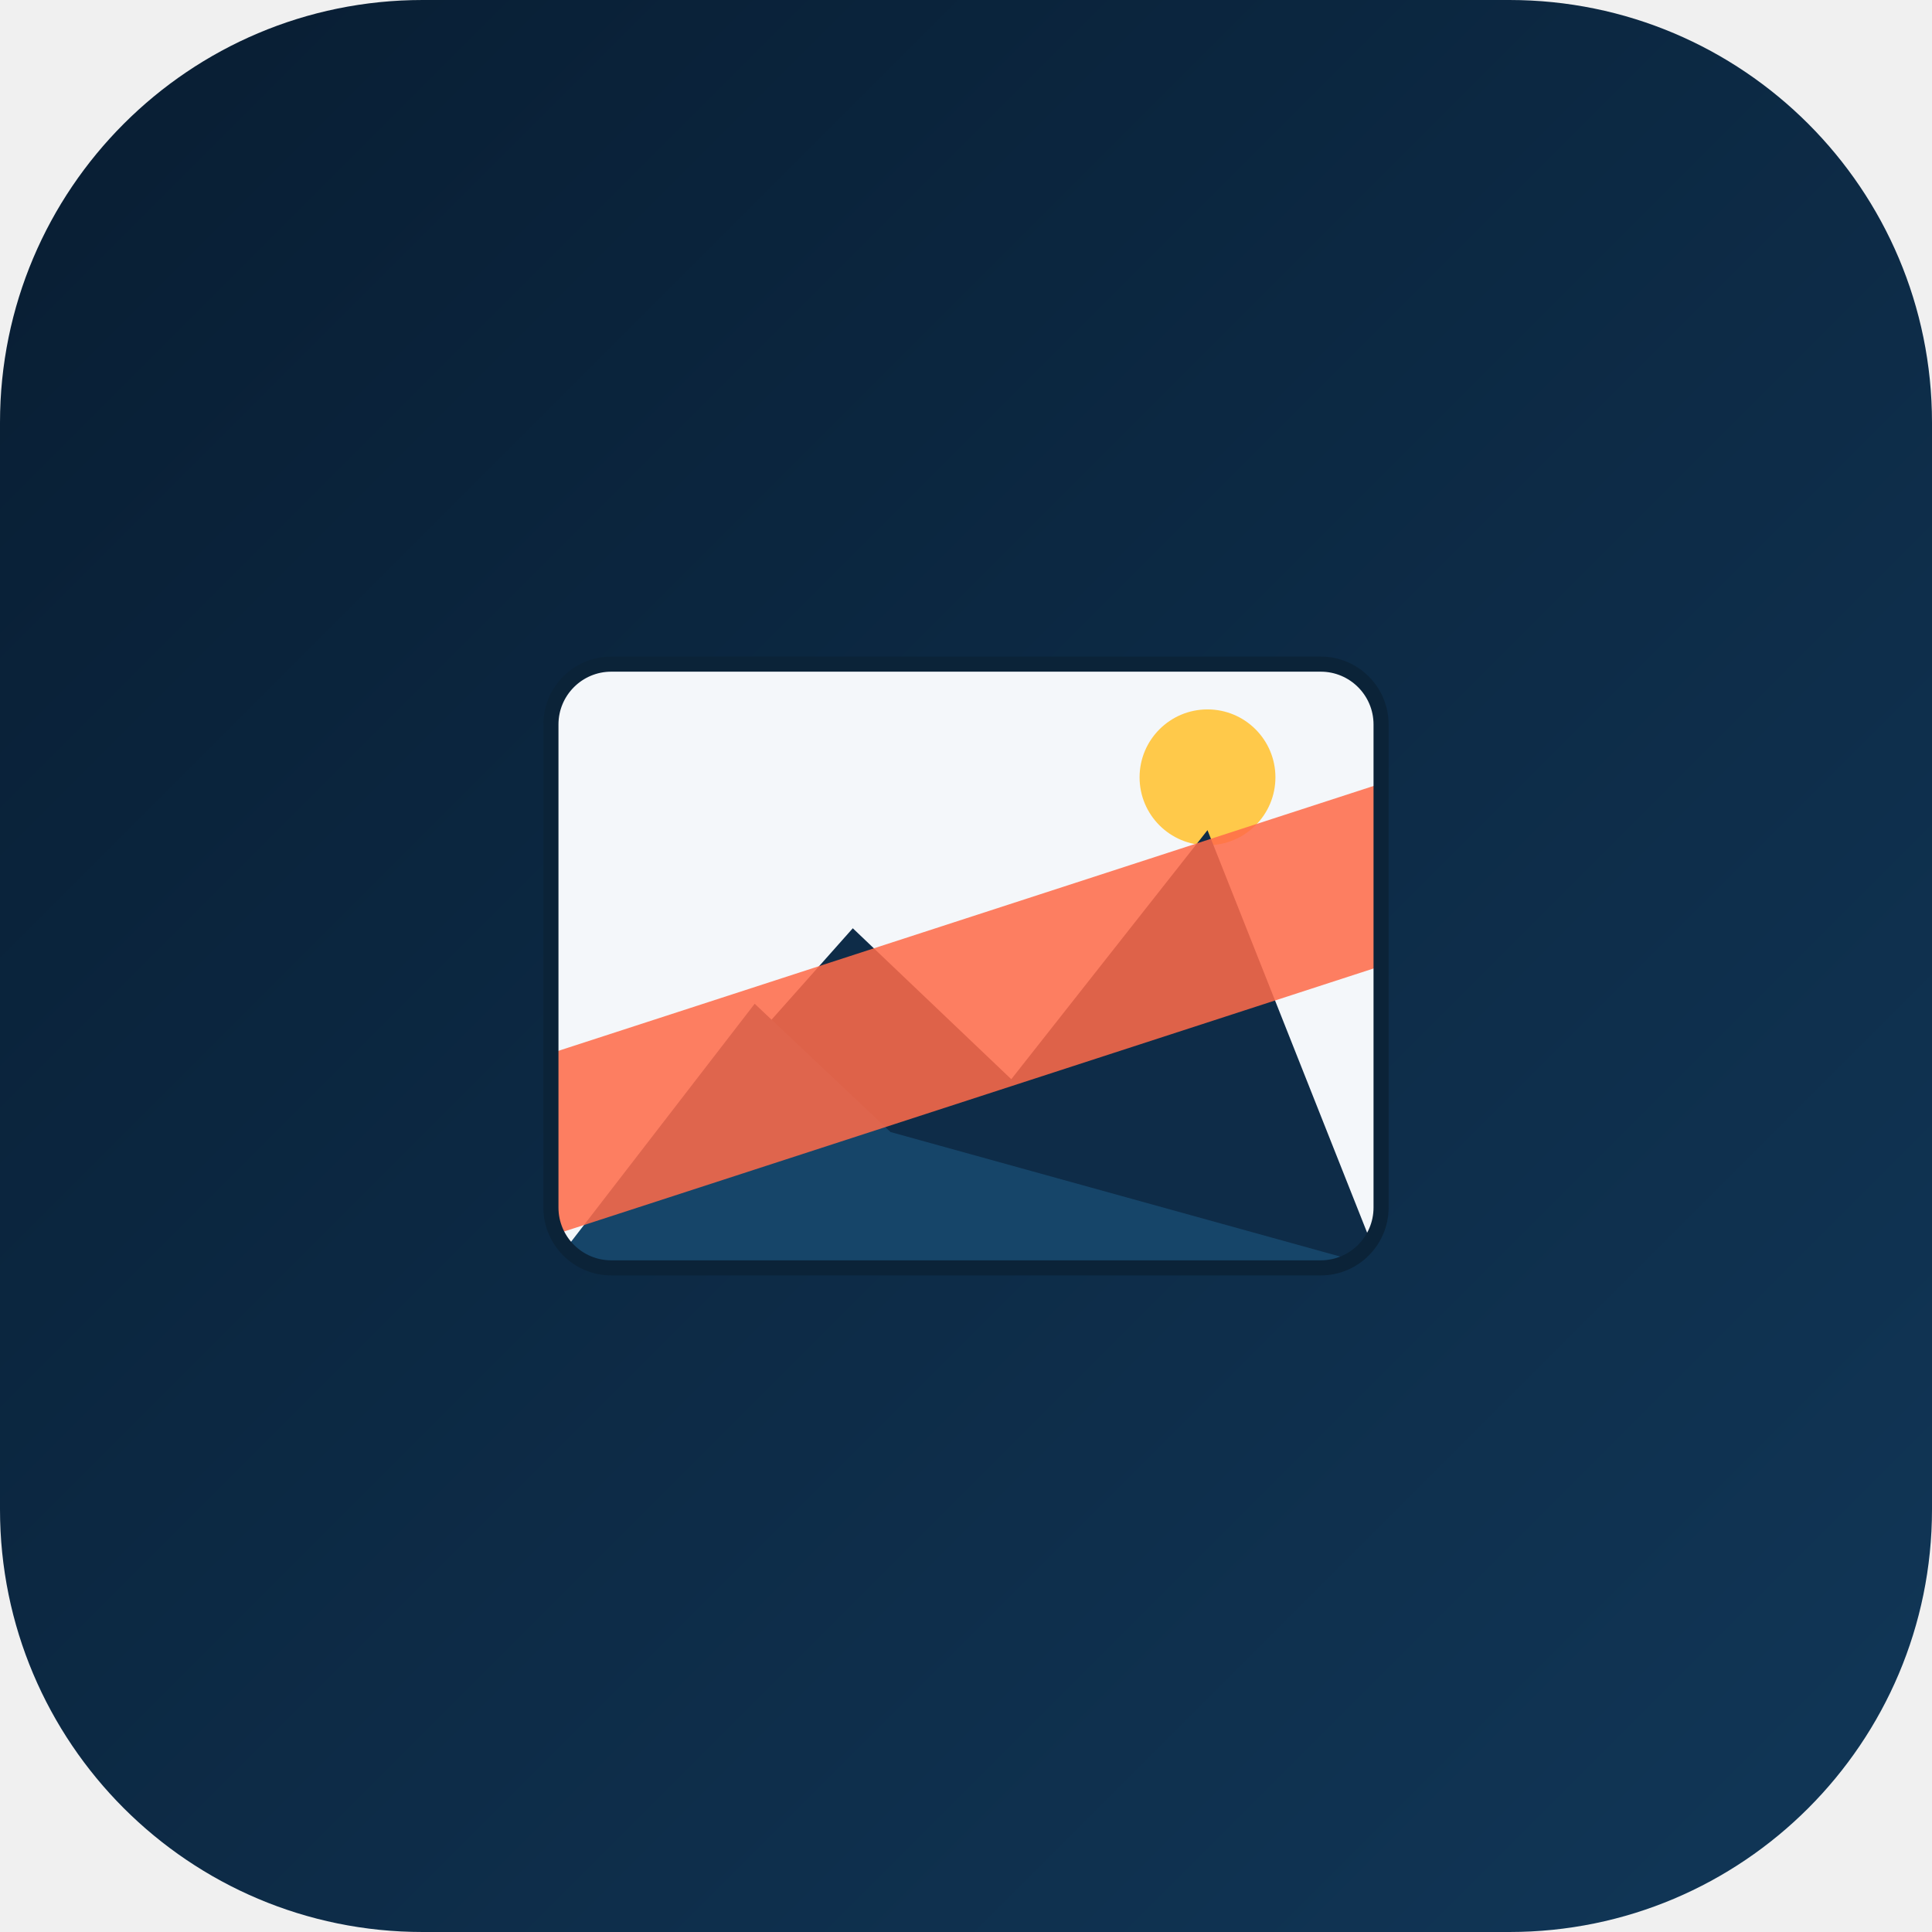
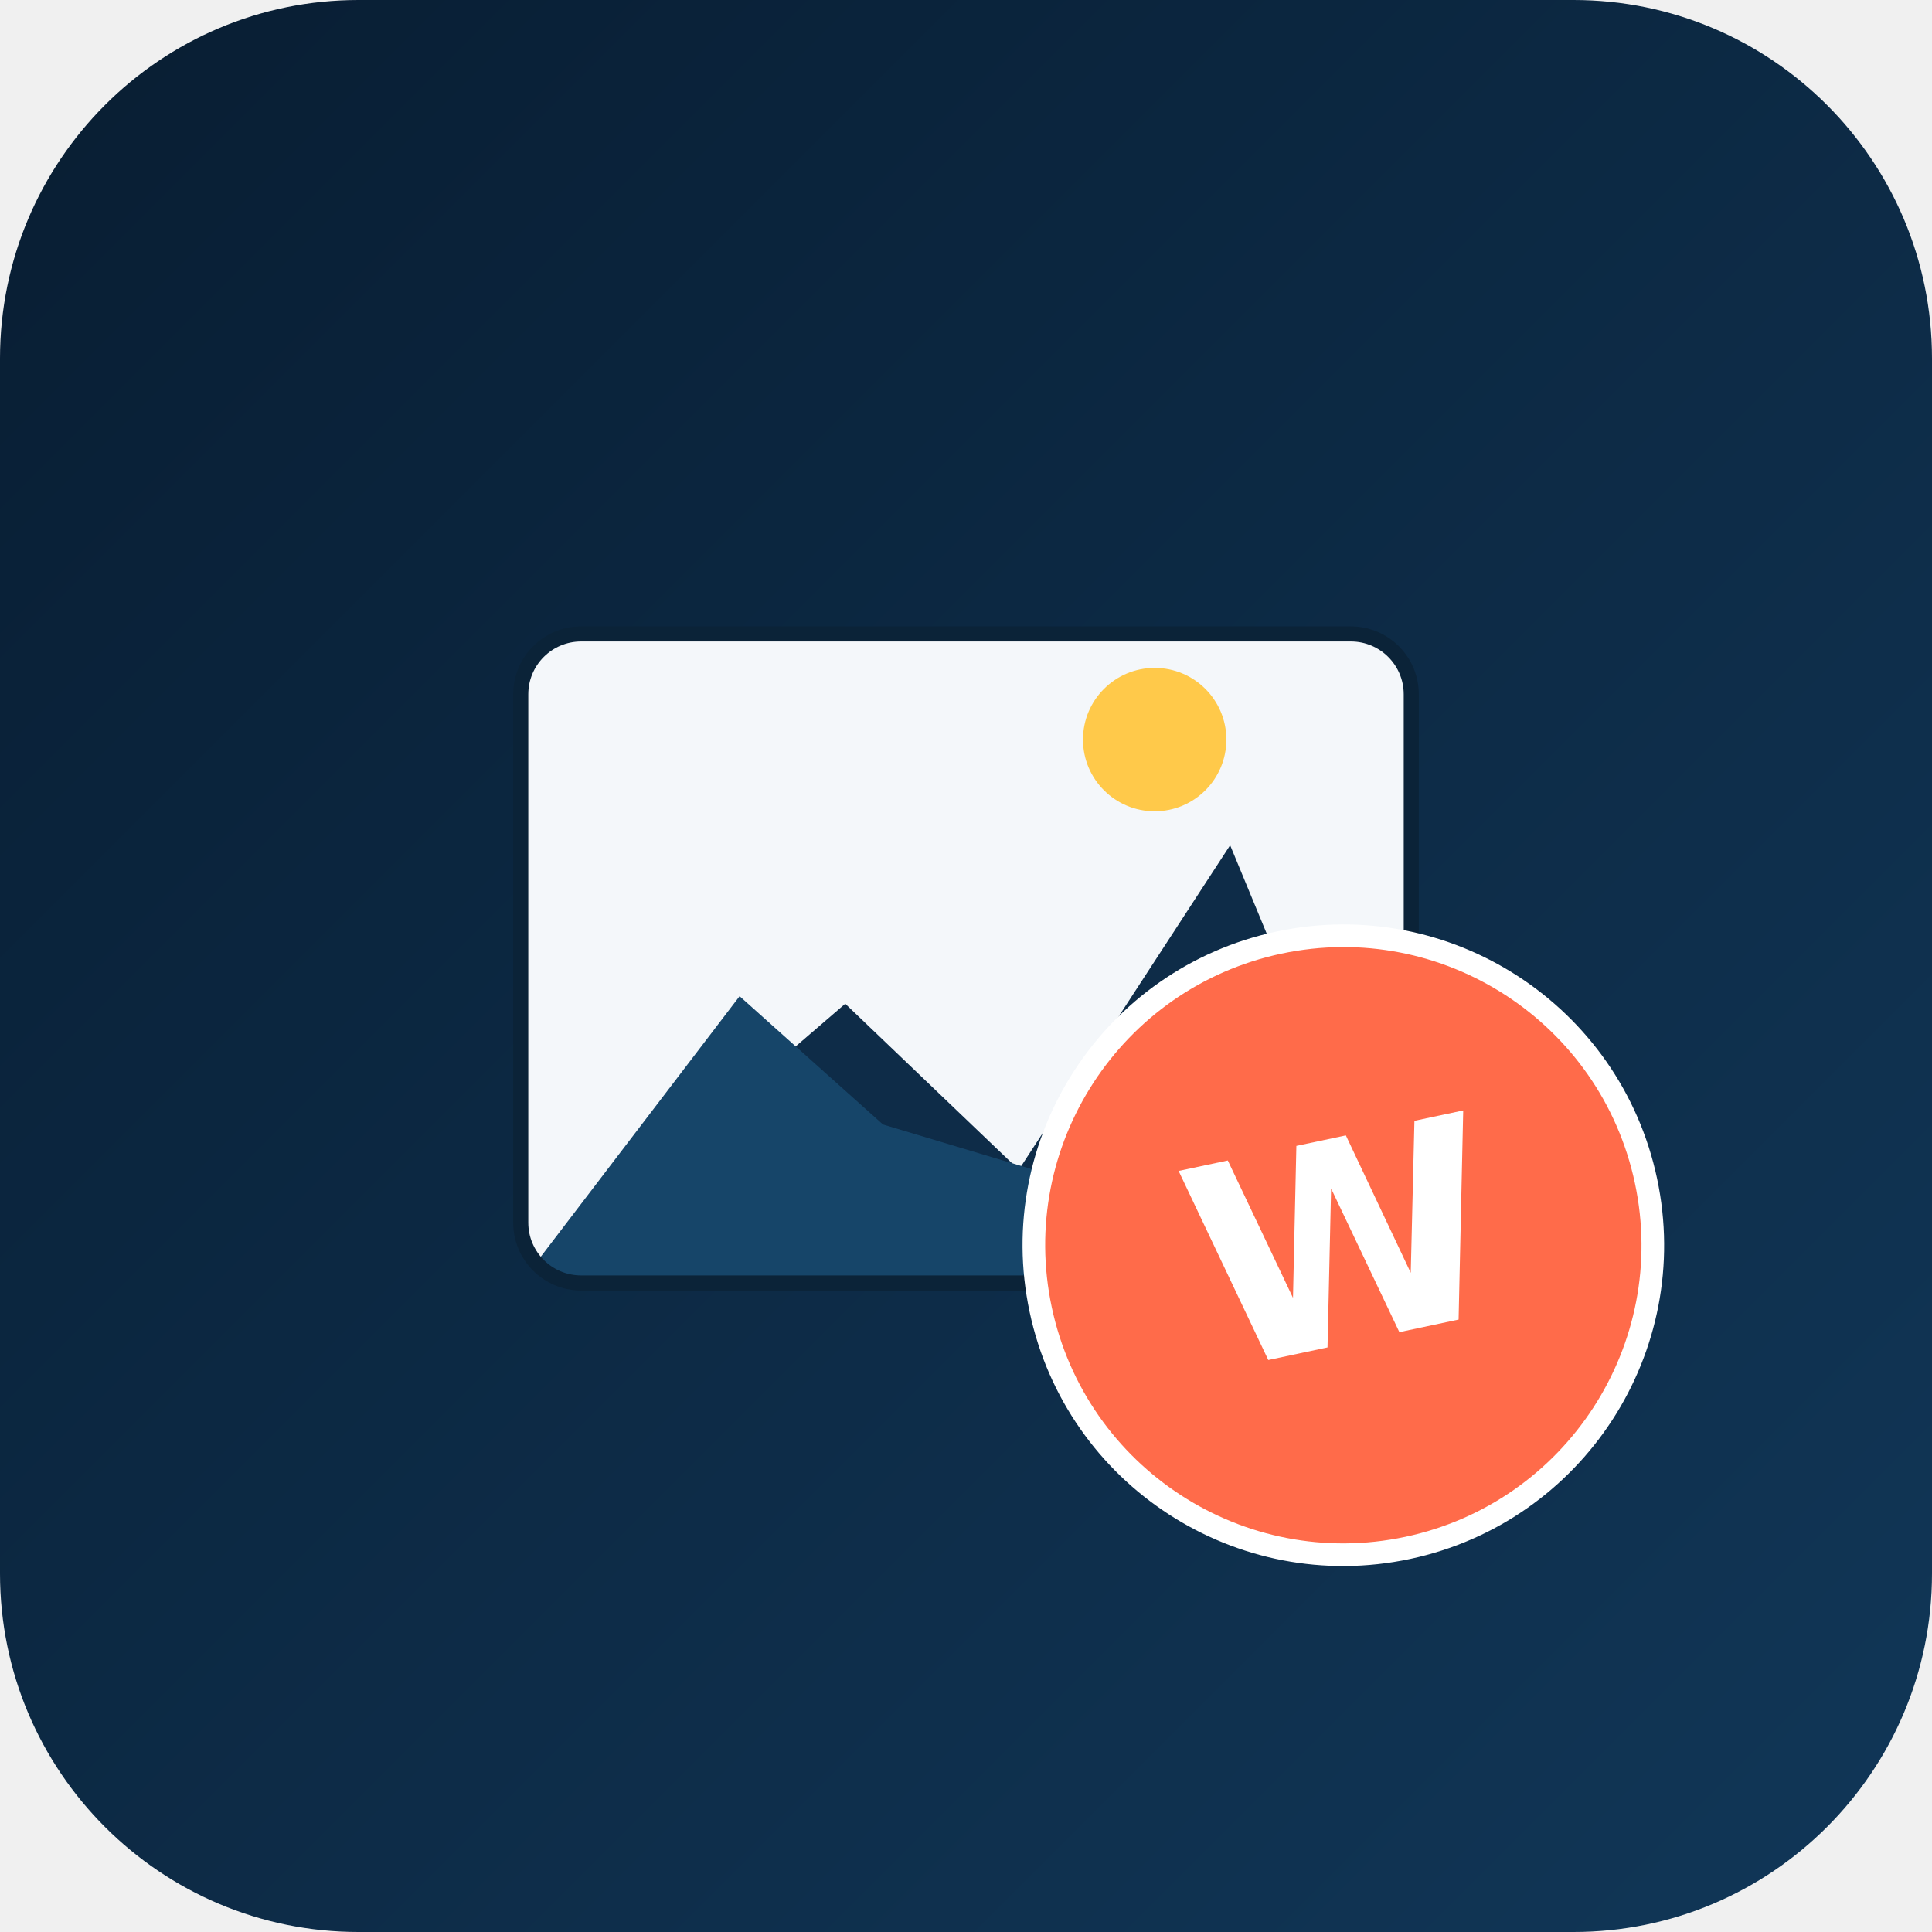
<svg xmlns="http://www.w3.org/2000/svg" width="512" height="512" viewBox="0 0 512 512">
  <defs>
    <linearGradient id="bg" x1="0%" y1="0%" x2="100%" y2="100%">
      <stop offset="0%" stop-color="#081D32" />
      <stop offset="100%" stop-color="#113758" />
    </linearGradient>
    <clipPath id="squircle">
-       <rect x="0" y="0" width="512" height="512" rx="112" ry="112" />
+       <rect x="0" y="0" width="512" height="512" rx="95" ry="95" />
    </clipPath>
    <clipPath id="photoClip">
-       <rect x="146" y="176" width="220" height="160" rx="16" ry="16" />
-     </clipPath>
-     <clipPath id="ribbonClip">
-       <rect x="146" y="176" width="220" height="160" rx="16" ry="16" />
+       <rect x="138" y="168" width="236" height="172" rx="16" ry="16" />
    </clipPath>
  </defs>
  <g clip-path="url(#squircle)">
    <rect x="0" y="0" width="512" height="512" fill="url(#bg)" />
-     <g>
-       <rect x="146" y="176" width="220" height="160" rx="16" ry="16" fill="#F4F7FA" />
-       <g clip-path="url(#photoClip)">
-         <circle cx="320" cy="206" r="18" fill="#FFC94A" />
-         <polygon points="146,336 226,246 268,286 320,220 366,336" fill="#0E2C48" />
-         <polygon points="146,336 200,266 236,300 366,336" fill="#164569" />
-       </g>
-       <g clip-path="url(#ribbonClip)">
-         <rect x="120" y="244" width="280" height="46" transform="rotate(-18 256 256)" fill="#FF6B4A" fill-opacity="0.86" />
-       </g>
-       <rect x="146" y="176" width="220" height="160" rx="16" ry="16" fill="none" stroke="#0B2338" stroke-width="4" />
+     <rect x="138" y="168" width="236" height="172" rx="16" ry="16" fill="#F4F7FA" />
+     <g clip-path="url(#photoClip)">
+       <circle cx="306" cy="196" r="19" fill="#FFC94A" />
+       <polygon points="138,340 224,266 270,310 326,224 374,340" fill="#0E2C48" />
+       <polygon points="138,340 196,264 234,298 374,340" fill="#164569" />
+     </g>
+     <rect x="138" y="168" width="236" height="172" rx="16" ry="16" fill="none" stroke="#0B2338" stroke-width="4" />
+     <g transform="rotate(-12 356 330)">
+       <circle cx="356" cy="330" r="82" fill="#FF6B4A" stroke="#FFFFFF" stroke-width="6" />
+       <text x="356" y="330" font-family="DejaVu Sans, Arial, sans-serif" font-weight="bold" font-size="74" fill="#FFFFFF" text-anchor="middle" dominant-baseline="central">W</text>
    </g>
  </g>
</svg>
